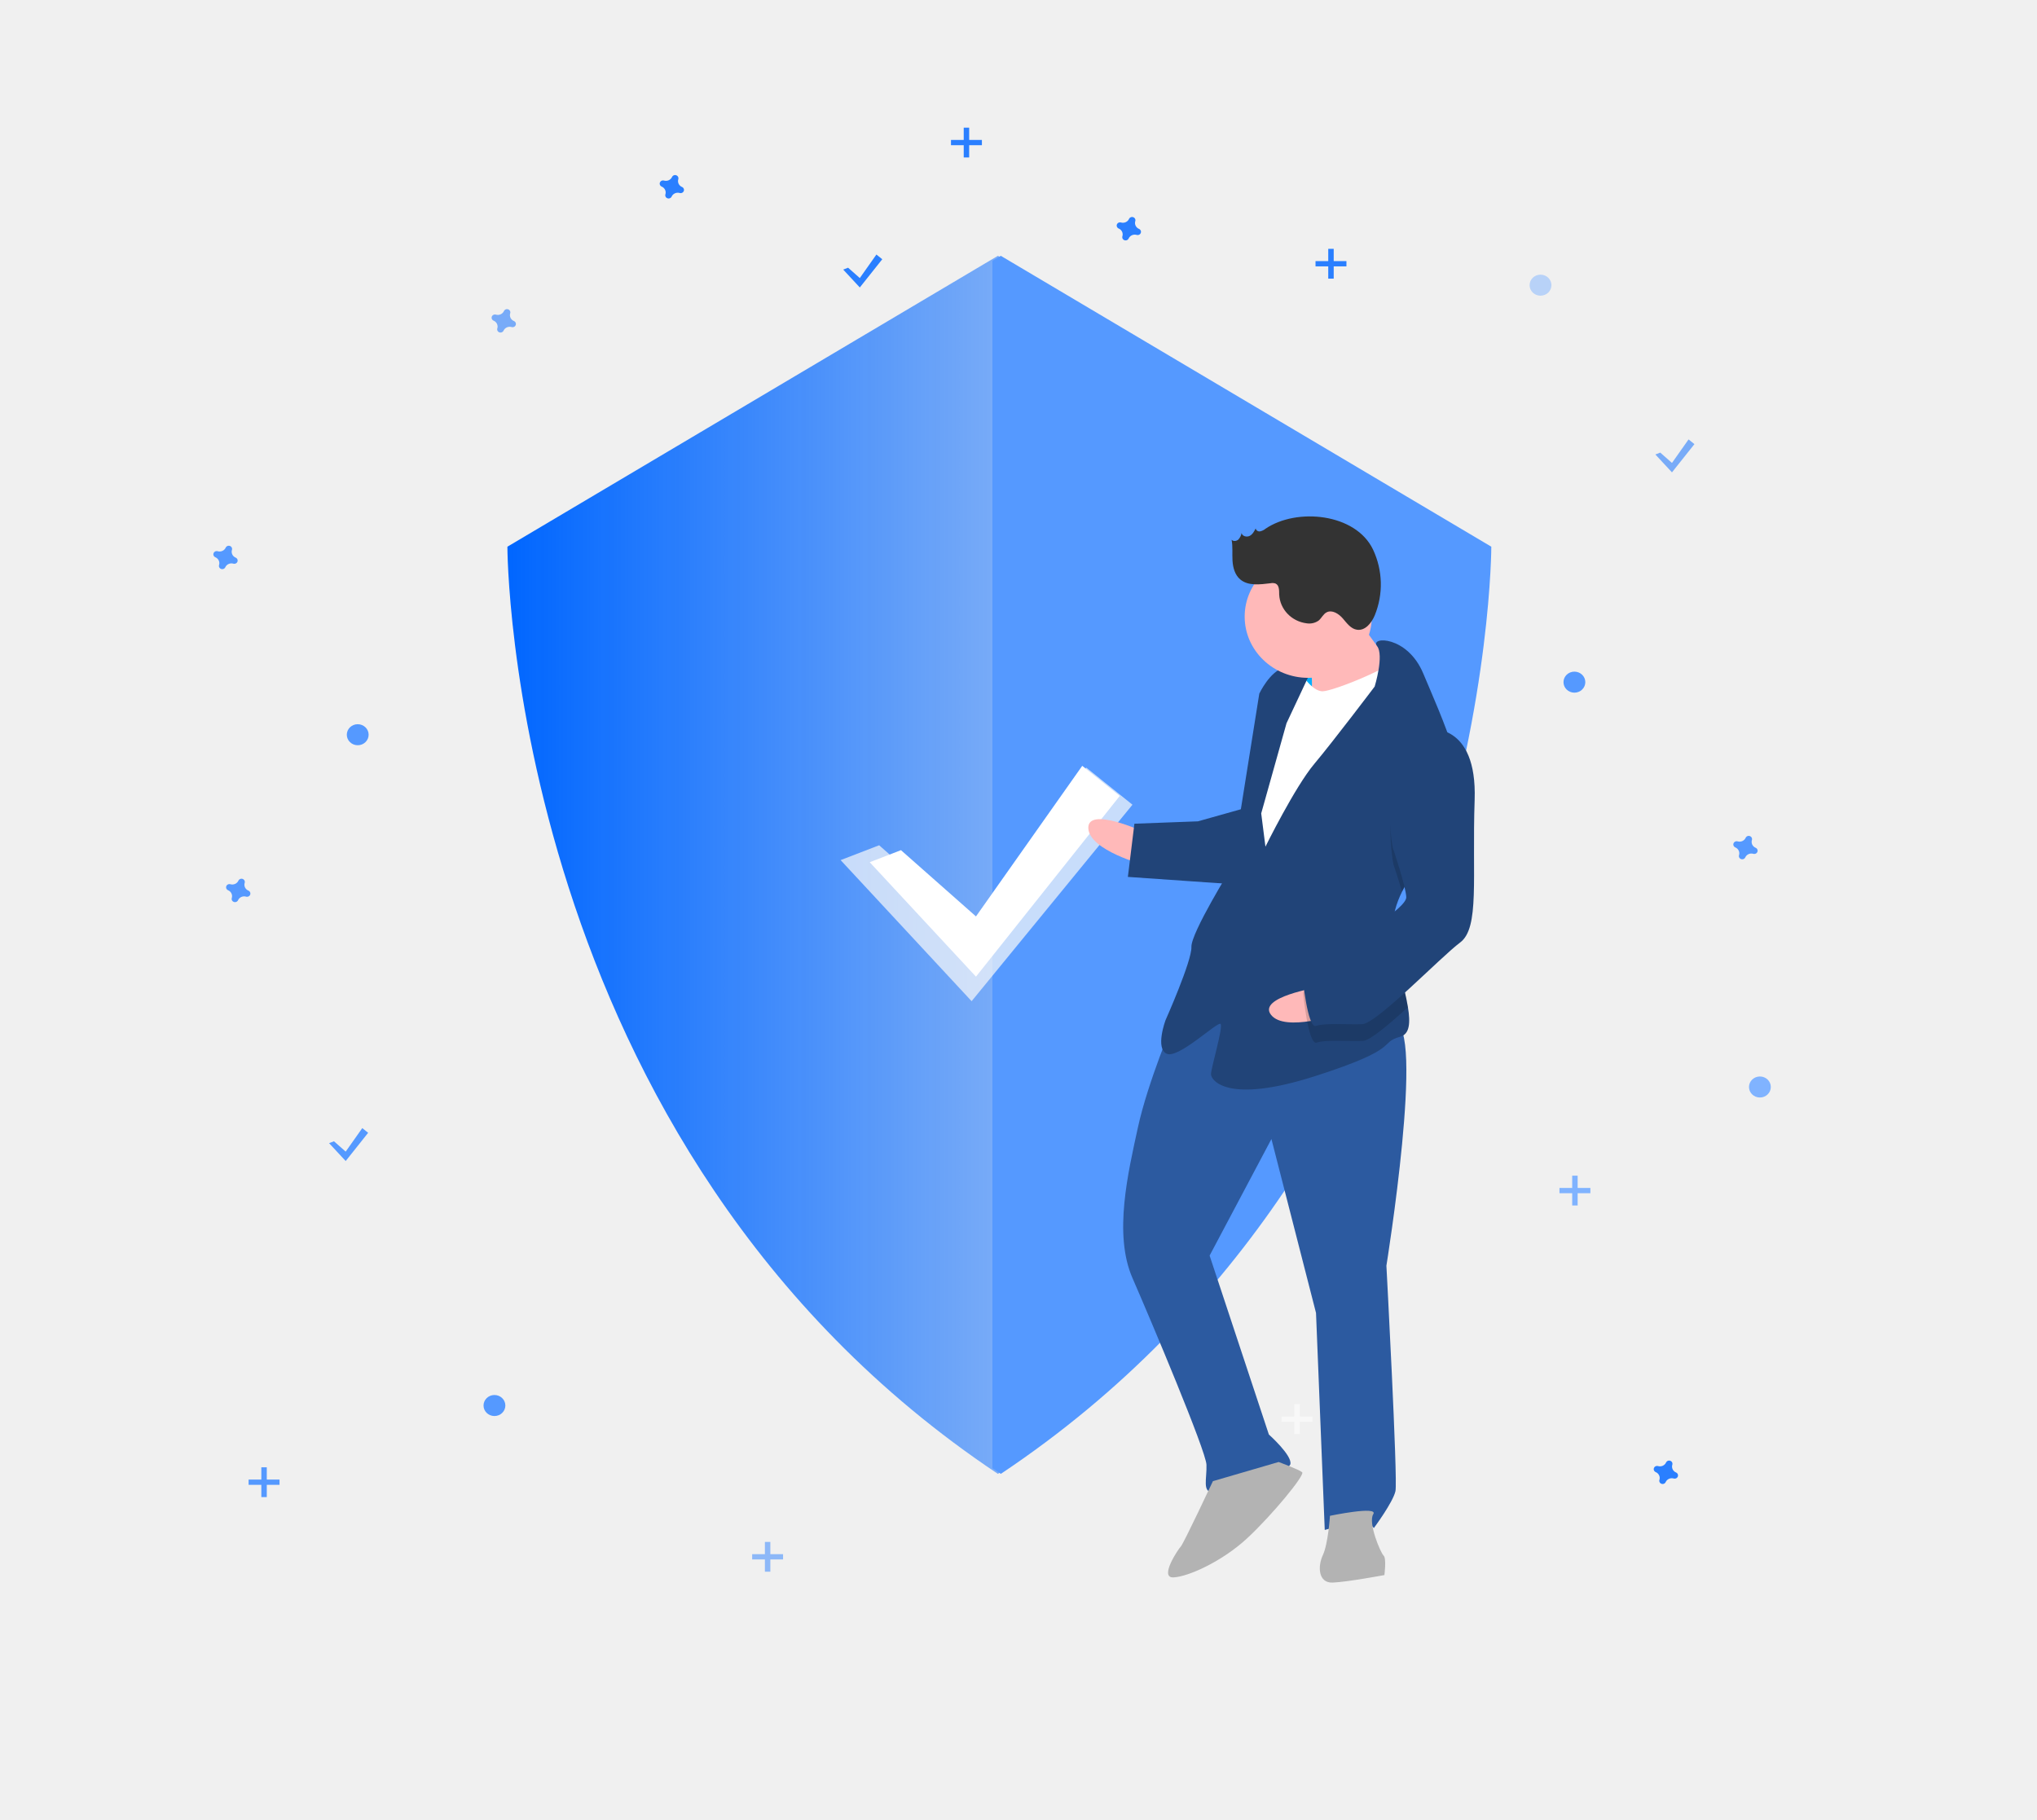
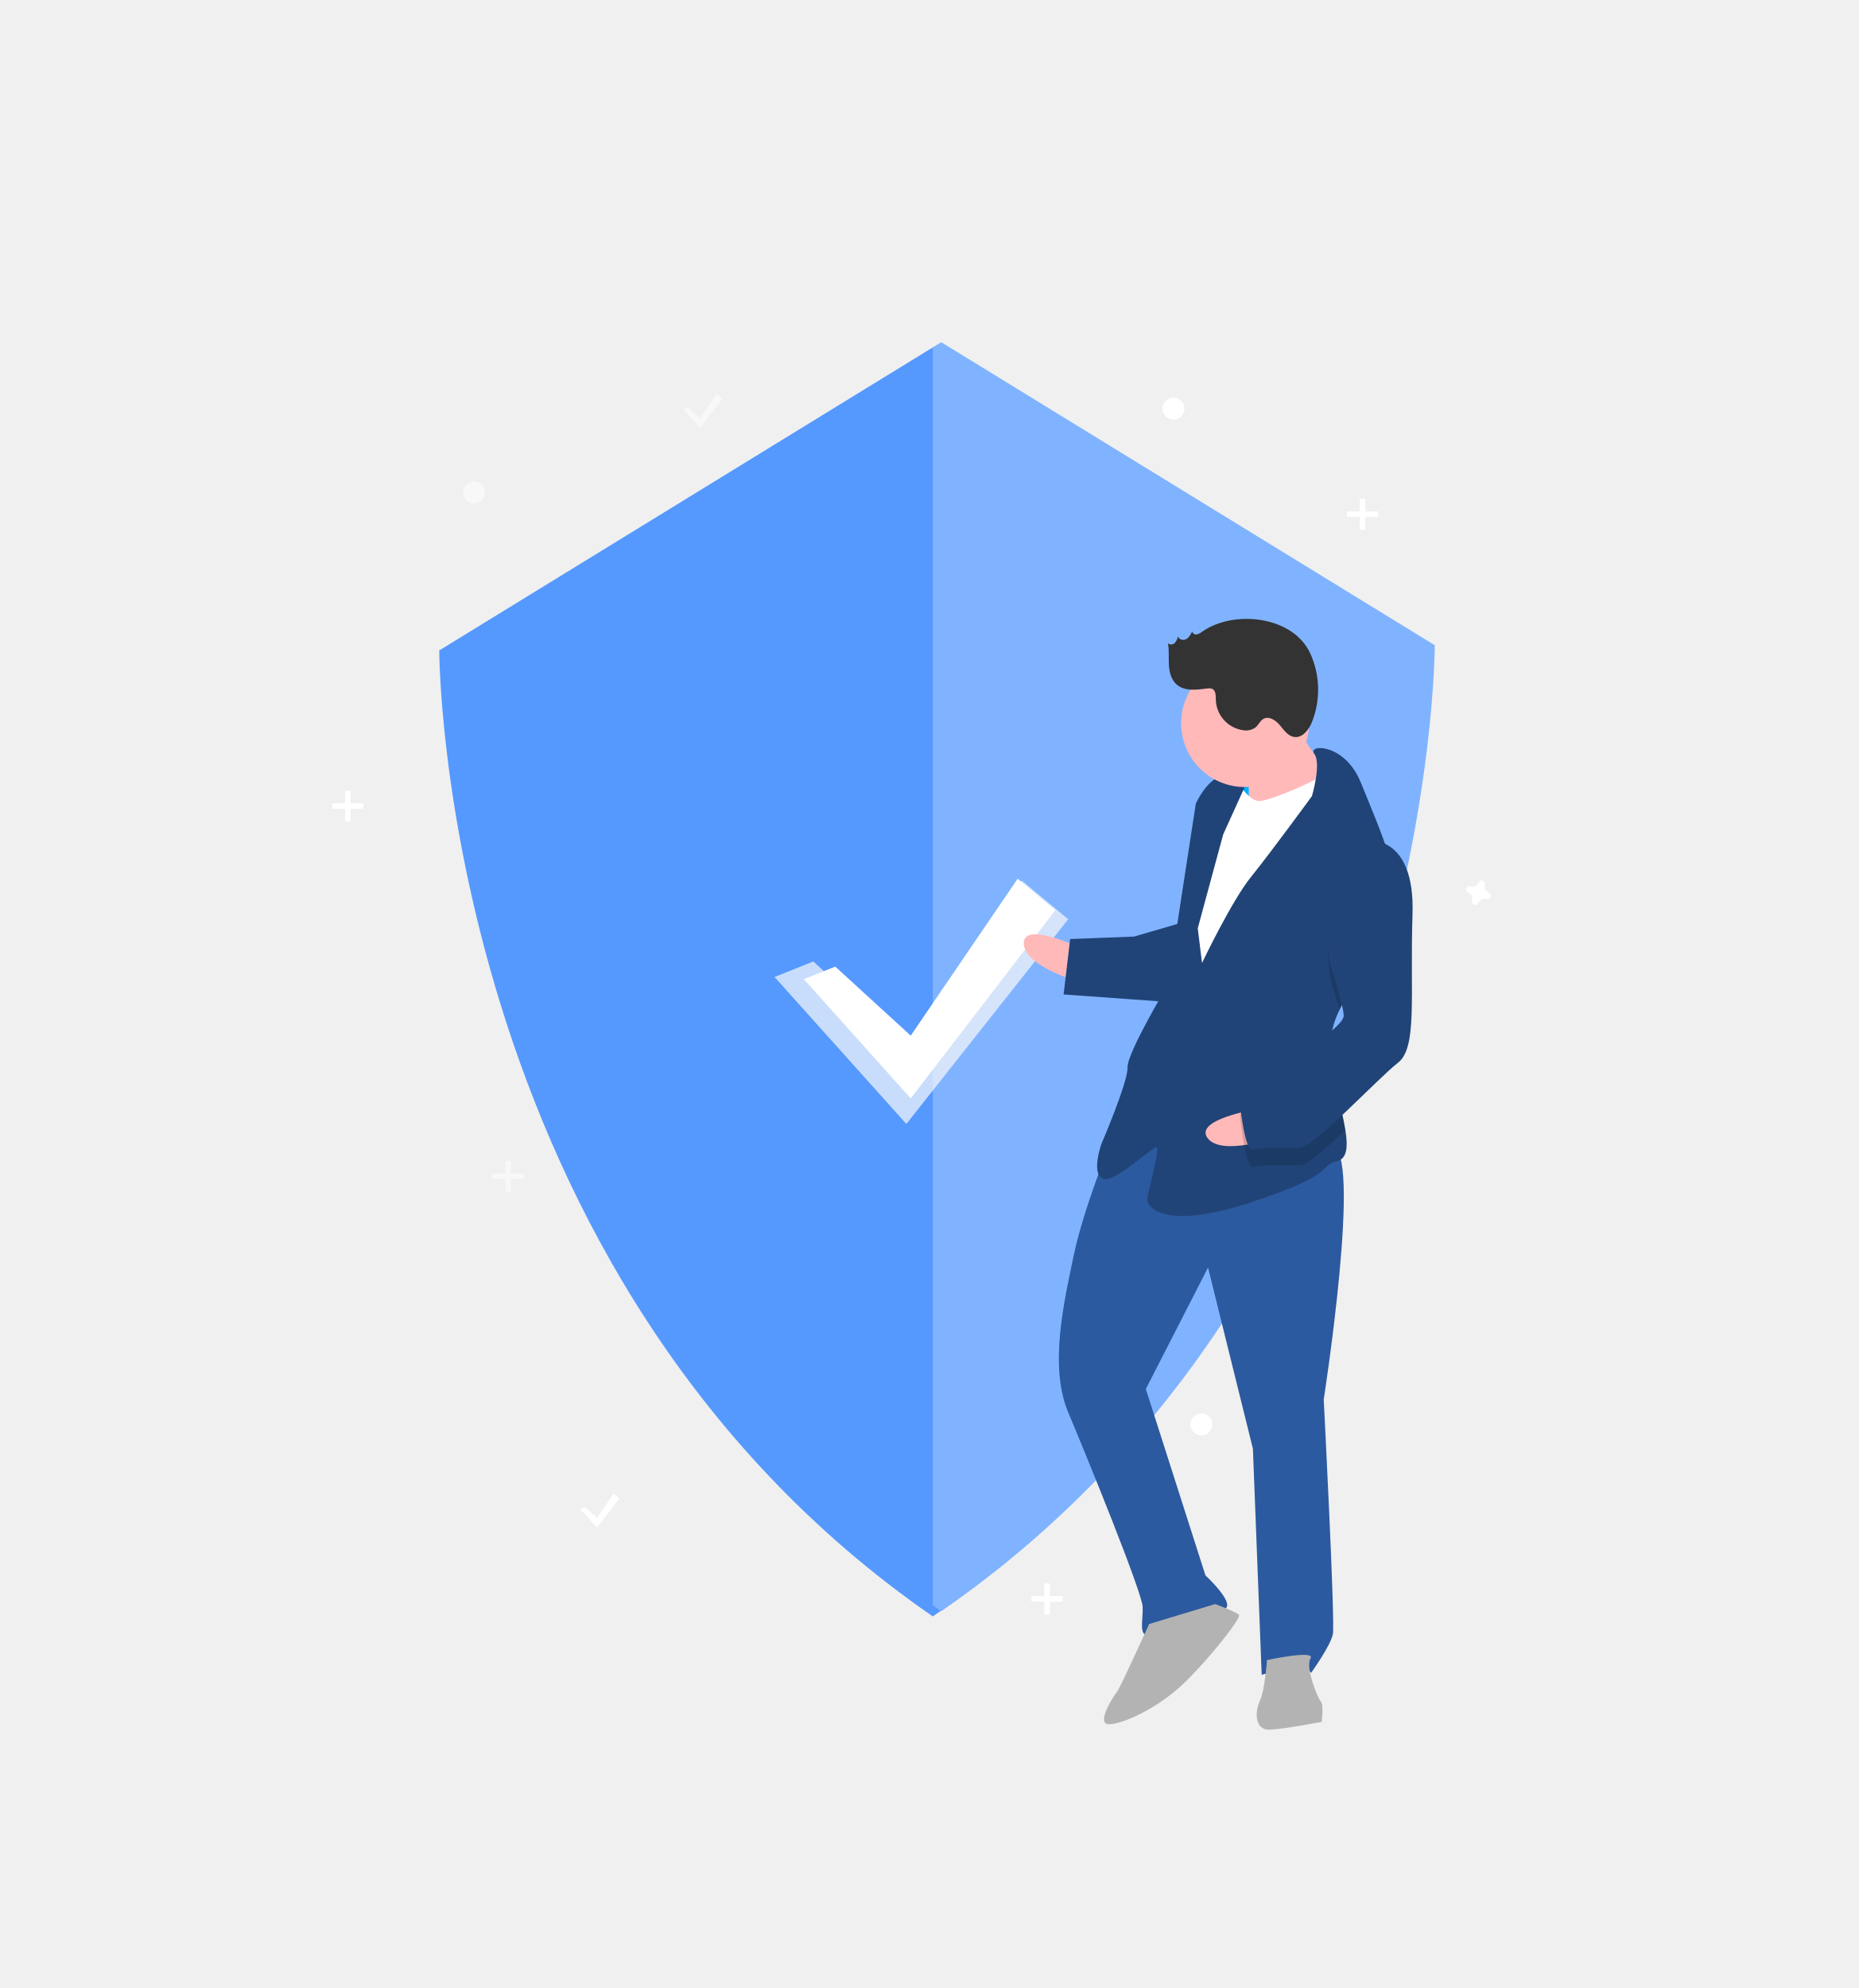
- <svg xmlns="http://www.w3.org/2000/svg" xmlns:xlink="http://www.w3.org/1999/xlink" width="859.399" height="767.784">
+ <svg xmlns="http://www.w3.org/2000/svg" xmlns:xlink="http://www.w3.org/1999/xlink" width="618.898" height="661.865">
  <defs>
-     <linearGradient id="A" x1="214.068" y1="364.927" x2="627.941" y2="364.927" gradientUnits="userSpaceOnUse">
-       <stop offset="0" stop-color="#06f" />
-       <stop offset="1" stop-color="#06f" stop-opacity="0" />
-     </linearGradient>
-     <path id="B" d="M216.824 135.464a2.819 2.717 0 0 1-1.571-3.284 1.355 1.306 0 0 0 .061-.301h0a1.414 1.363 0 0 0-2.54-.903h0a1.355 1.306 0 0 0-.156.268 2.819 2.717 0 0 1-3.407 1.514 1.355 1.306 0 0 0-.313-.059h0a1.414 1.363 0 0 0-.937 2.448h0a1.355 1.306 0 0 0 .278.151 2.819 2.717 0 0 1 1.571 3.284 1.355 1.306 0 0 0-.061.301h0a1.414 1.363 0 0 0 2.54.903h0a1.355 1.306 0 0 0 .156-.268 2.819 2.717 0 0 1 3.407-1.514 1.355 1.306 0 0 0 .313.059h0a1.414 1.363 0 0 0 .937-2.448h0a1.355 1.306 0 0 0-.278-.151z" />
-     <path id="C" d="M362.749 121.297l-7.004-7.544 2.06-.794 4.944 4.368 7.004-9.927 2.472 1.986z" />
+     <path id="A" d="M216.824 135.464a2.819 2.717 0 0 1-1.571-3.284 1.355 1.306 0 0 0 .061-.301h0a1.414 1.363 0 0 0-2.54-.903h0a1.355 1.306 0 0 0-.156.268 2.819 2.717 0 0 1-3.407 1.514 1.355 1.306 0 0 0-.313-.059h0a1.414 1.363 0 0 0-.937 2.448h0a1.355 1.306 0 0 0 .278.151 2.819 2.717 0 0 1 1.571 3.284 1.355 1.306 0 0 0-.061.301h0a1.414 1.363 0 0 0 2.54.903h0a1.355 1.306 0 0 0 .156-.268 2.819 2.717 0 0 1 3.407-1.514 1.355 1.306 0 0 0 .313.059h0a1.414 1.363 0 0 0 .937-2.448h0a1.355 1.306 0 0 0-.278-.151z" />
+     <path id="B" d="M362.749 121.297l-7.004-7.544 2.06-.794 4.944 4.368 7.004-9.927 2.472 1.986z" />
  </defs>
-   <path d="M421.004 107.947L214.068 230.684s0 253.145 206.937 391.224c206.937-138.079 206.937-391.224 206.937-391.224z" fill="url(#A)" />
-   <path d="M422.24 107.947l-3.537 2.098v509.468l3.537 2.394c206.937-138.079 206.937-391.224 206.937-391.224z" fill="#59f" />
-   <path fill="#f9f9f9" d="M477.783 339.553l-67.866 82.906-55.266-59.532 16.255-6.267 39.011 34.466 48.36-67.239z" opacity=".7" />
-   <path fill="#fff" d="M472.412 335.856l-60.653 76.25-44.831-48.292 13.186-5.083 31.645 27.958 44.831-63.542z" />
-   <use xlink:href="#B" fill="#06f" opacity=".5" />
-   <g fill="#59f">
-     <use xlink:href="#B" x="-112.022" y="240.341" />
-     <ellipse cx="664.232" cy="287.836" rx="4.604" ry="4.437" />
-     <ellipse cx="208.604" cy="593.065" rx="4.604" ry="4.437" />
+   <path d="M310.584 115.655L146.25 216.55s0 208.096 164.335 321.603C474.919 424.646 474.919 216.55 474.919 216.55z" fill="#59f" />
+   <path d="M313.392 113.93l-2.809 1.725v418.804l2.809 1.968c164.335-113.507 164.335-321.603 164.335-321.603z" fill="#80b3ff" />
+   <path fill="#f9f9f9" d="M355.673 306.045l-53.894 68.152-43.888-48.938 12.909-5.152 30.98 28.333 38.404-55.273z" opacity=".7" />
+   <g fill="#fff">
+     <path d="M351.408 303.006l-48.166 62.681-35.602-39.698 10.471-4.178 25.13 22.983 35.602-52.234z" />
+     <ellipse cx="400.019" cy="474.218" rx="3.656" ry="3.647" />
+     <g transform="matrix(.794128 0 0 .822043 416.7279 103.8477)">
+       <use xlink:href="#A" x="-117.393" y="99.834" />
+       <ellipse cx="-32.776" cy="39.154" rx="4.604" ry="4.437" />
+     </g>
+     <path d="M347.704 527.162h1.828v10.335h-1.828z" />
+     <path d="M353.797 531.417v1.824h-10.359v-1.824zm98.957-365.412h1.828v10.335h-1.828z" />
+     <path d="M458.847 170.261v1.824h-10.359v-1.824z" />
+     <path opacity=".5" d="M240.615 132.72l-7.525 9.793-5.562-6.201 1.636-.653 3.926 3.591 5.562-8.16z" />
  </g>
-   <ellipse cx="742.494" cy="458.662" fill="#80b3ff" rx="4.604" ry="4.437" />
-   <use xlink:href="#B" x="523.872" y="222.264" fill="#59f" />
-   <use xlink:href="#B" x="490.291" y="485.858" fill="#2a7fff" />
-   <g fill="#59f">
-     <use xlink:href="#B" x="-117.393" y="99.834" />
-     <ellipse cx="150.922" cy="310.021" rx="4.604" ry="4.437" />
+   <path fill="#00b0ff" d="M406.884 255.101l13.542-.524.675 17.371-13.542.524z" />
+   <path d="M359.336 315.416s-18.754-8.94-18.454-1.219 18.904 12.8 18.904 12.8z" fill="#ffb9b9" />
+   <path d="M369.625 380.742s-8.848 21.606-12.117 37.197-8.248 37.047-1.844 52.264 24.612 59.939 24.799 64.765-1.56 9.726 2.31 9.576 24.925-6.764 25.78-9.696-7.184-10.354-7.184-10.354l-19.85-62.057 20.71-40.429 14.938 60.314 2.926 75.276s14.359-4.422 16.444-.636c0 0 6.433-8.948 7.251-12.845s-3.038-78.171-3.038-78.171 13.181-84.598 2.54-84.187-52.318-25.039-73.667-1.016z" fill="#2c5aa0" />
+   <path d="M382.623 540.684s-9.815 21.644-10.745 22.646-7.326 10.915-2.49 10.728 16.257-5.462 24.662-13.519 19.489-22.018 18.483-22.946-7.889-3.561-7.889-3.561zm39.218 12.014s-.592 9.689-2.377 13.624-1.56 9.726 3.277 9.538 17.337-2.603 17.337-2.603.743-5.828-.263-6.756-5.287-11.394-3.465-14.364-14.51.561-14.51.561z" fill="#b3b3b3" />
+   <path d="M428.996 238.298s10.311 16.032 14.33 19.743-7.289 11.88-7.289 11.88l-20.238 2.716s.255-18.374-.788-20.267 13.985-14.073 13.985-14.073z" fill="#ffb9b9" />
+   <path d="M411.405 259.276s4.169 7.571 8.039 7.421 23.883-8.656 24.738-11.589 6.629 21.007 6.629 21.007l-48.972 85.983-11.945-8.237 5.788-50.483 4.754-27.247z" fill="#fff" />
+   <path d="M445.987 336.227c-1.954 4.077-3.173 8.329-3.004 12.681a11.51 11.51 0 0 0 .032.579c.464 8.932 3.762 19.262 4.945 26.775.858 5.389.614 9.323-2.547 10.247-7.663 2.229 1.117 3.822-28.532 13.669s-34.823 1.347-34.899-.583 4.199-16.594 3.194-17.521-14.06 12.142-18.004 10.362-.45-11.581-.45-11.581 8.885-20.641 8.698-25.466 13.46-27.584 13.46-27.584l9.282-60.284s3.569-7.87 8.369-9.023 8.781 1.593 8.781 1.593l-8.031 17.708-8.473 31.257 1.418 11.544s9.853-20.678 16.324-28.661 20.269-26.881 20.269-26.881 3.221-10.844.789-14.084c-2.432-3.25 10.143-3.736 15.505 9.587 2.841 7.061 7.455 17.593 10.346 27.397 2.575 8.687 3.792 16.807 1.24 21.448-3.9 7.091-13.71 16.41-18.71 26.82z" fill="#214478" />
+   <path d="M464.699 309.407c-3.9 7.091-13.71 16.41-18.71 26.82-1.306-4.695-2.9-9.553-2.9-9.553s-6.112-32.626 11.967-41.058a12.099 12.072 0 0 1 8.403 2.343c2.575 8.687 3.792 16.807 1.24 21.448z" opacity=".15" />
+   <path d="M392.929 307.351l-15.327 4.459-21.281.824-2.189 18.449 34.973 2.513s8.735-24.501 3.824-26.245z" fill="#214478" />
+   <path d="M417.922 369.382s-20.504 3.394-15.825 9.55 22.845-.316 22.845-.316z" fill="#ffb9b9" />
+   <path d="M443.016 349.487c.464 8.932 3.762 19.262 4.945 26.775-6.532 6.168-12.743 11.608-15.084 11.698-4.836.187-12.612-.478-15.477.598s-4.545-17.222-4.545-17.222 1.71-5.865 9.336-9.06c5.148-2.161 15.015-8.023 20.825-12.791z" opacity=".154" />
+   <path d="M454.83 279.826s16.369-2.566 15.485 24.531 1.726 44.394-4.858 49.481-27.969 28.145-32.806 28.333-12.612-.478-15.477.598-4.545-17.222-4.545-17.222 1.71-5.865 9.336-9.06 25.592-14.521 25.442-18.382-4.545-17.222-4.545-17.222-6.112-32.626 11.967-41.058z" fill="#214478" />
+   <ellipse cx="414.561" cy="240.79" fill="#ffb9b9" rx="21.297" ry="21.248" />
+   <path d="M400.222 210.335a4.112 4.103 0 0 1-1.791.897 1.278 1.275 0 0 1-1.481-1.023c-.488 1.008-1.037 2.083-2.032 2.6s-2.533.084-2.676-1.027a4.696 4.685 0 0 1-1.081 2.276c-.617.587-1.737.736-2.275.076.436 2.376.167 4.818.303 7.229s.781 4.967 2.607 6.553c2.663 2.312 6.667 1.741 10.169 1.304a3.087 3.079 0 0 1 1.594.087c1.311.557 1.252 2.379 1.27 3.801a10.586 10.561 0 0 0 9.269 10.029 5.306 5.294 0 0 0 3.944-.96c.994-.841 1.502-2.211 2.642-2.843 1.853-1.028 4.102.471 5.456 2.098s2.691 3.628 4.79 3.927c2.776.394 4.891-2.429 5.929-5.028a29.383 29.315 0 0 0-.584-22.778c-5.798-12.608-25.603-14.603-36.053-7.214z" fill="#333" />
+   <g fill="#fff">
+     <use xlink:href="#B" x="-216.907" y="368.606" transform="matrix(.794128 0 0 .822043 82.95731 105.8983)" />
+     <g opacity=".5">
+       <path d="M168.278 386.49h1.828v10.335h-1.828z" />
+       <path d="M174.371 390.746v1.824h-10.359v-1.824z" />
+     </g>
+     <ellipse cx="157.845" cy="163.91" opacity=".5" rx="3.656" ry="3.647" />
+     <path d="M114.881 263.187h1.828v10.335h-1.828z" />
+     <path d="M120.973 267.442v1.824h-10.359v-1.824z" />
  </g>
-   <g fill="#2a7fff">
-     <path d="M560.381 105h2.302v12.572h-2.302z" />
-     <path d="M568.054 110.177v2.219H555.01v-2.219z" />
-   </g>
-   <g opacity=".5" fill="#fff">
-     <path d="M546.071 592.514h2.302v12.572h-2.302z" />
-     <path d="M553.744 597.691v2.219H540.7v-2.219z" />
-   </g>
-   <g fill="#59f">
-     <path d="M110.257 619.136h2.302v12.572h-2.302z" />
-     <path d="M117.929 624.313v2.219h-13.044v-2.219z" />
-   </g>
-   <g fill="#80b3ff">
-     <path d="M663.3 496.084h2.302v12.572H663.3z" />
-     <path d="M670.972 501.261v2.219h-13.044v-2.219z" />
-   </g>
-   <path fill="#06f" opacity=".5" d="M714.872 187.399l-9.476 11.913-7.004-7.544 2.06-.794 4.944 4.368 7.004-9.927z" />
-   <path fill="#00b0ff" d="M542.269 277.581l17.053-.637.85 21.132-17.053.637z" />
-   <path d="M482.395 350.953s-23.616-10.875-23.238-1.483 23.805 15.571 23.805 15.571z" fill="#ffb9b9" />
-   <path d="M495.351 430.421s-11.142 26.283-15.258 45.25-10.386 45.067-2.322 63.578 30.992 72.915 31.228 78.785-1.964 11.831 2.909 11.649 31.387-8.228 32.463-11.795-9.046-12.595-9.046-12.595l-24.996-75.491 26.079-49.181 18.811 73.371 3.684 91.572s18.082-5.379 20.707-.774c0 0 8.101-10.885 9.131-15.626s-3.826-95.094-3.826-95.094 16.598-102.912 3.199-102.412-65.881-30.459-92.764-1.236z" fill="#2c5aa0" />
-   <path d="M511.719 624.987s-12.36 26.329-13.531 27.548-9.225 13.278-3.135 13.051 20.471-6.644 31.056-16.446 24.541-26.784 23.275-27.913-9.934-4.332-9.934-4.332zm49.385 14.615s-.746 11.786-2.993 16.573-1.964 11.831 4.127 11.603 21.831-3.167 21.831-3.167.935-7.09-.331-8.218-6.657-13.86-4.363-17.473-18.271.683-18.271.683z" fill="#b3b3b3" />
-   <path d="M570.114 257.14s12.984 19.503 18.045 24.017-9.178 14.452-9.178 14.452l-25.485 3.304s.321-22.352-.992-24.654 17.61-17.119 17.61-17.119z" fill="#ffb9b9" />
-   <path d="M547.963 282.659s5.25 9.21 10.123 9.028 30.074-10.53 31.151-14.098 8.348 25.555 8.348 25.555l-61.667 104.597-15.042-10.02 7.288-61.412 5.986-33.145z" fill="#fff" />
-   <path d="M591.51 376.269c-2.46 4.96-3.996 10.132-3.783 15.426.009.235.019.47.04.704.584 10.866 4.737 23.432 6.227 32.571 1.081 6.556.773 11.341-3.207 12.465-9.65 2.712 1.407 4.65-35.929 16.628s-43.851 1.639-43.946-.709 5.287-20.186 4.022-21.314-17.705 14.771-22.671 12.605-.567-14.088-.567-14.088 11.189-25.109 10.953-30.979 16.949-33.555 16.949-33.555l11.688-73.335s4.494-9.574 10.538-10.976 11.057 1.938 11.057 1.938l-10.113 21.542-10.669 38.023 1.785 14.043s12.407-25.155 20.556-34.866 25.523-32.7 25.523-32.7 4.056-13.191.994-17.133c-3.062-3.954 12.773-4.545 19.524 11.663 3.578 8.59 9.388 21.401 13.028 33.328 3.243 10.567 4.775 20.445 1.562 26.091-4.911 8.626-17.264 19.963-23.561 32.626z" fill="#214478" />
-   <path d="M615.072 343.643c-4.911 8.626-17.264 19.963-23.561 32.626-1.645-5.712-3.652-11.621-3.652-11.621s-7.696-39.689 15.069-49.946a15.236 14.685 0 0 1 10.582 2.85c3.243 10.567 4.775 20.445 1.562 26.091z" opacity=".15" />
-   <path d="M524.697 341.142l-19.3 5.424-26.798 1.002-2.757 22.443 44.04 3.057s11-29.805 4.815-31.926z" fill="#214478" />
-   <path d="M556.169 416.601s-25.82 4.129-19.927 11.618 28.767-.384 28.767-.384z" fill="#ffb9b9" />
-   <path d="M587.768 392.4c.584 10.866 4.737 23.432 6.227 32.571-8.225 7.503-16.047 14.121-18.995 14.231-6.09.228-15.882-.582-19.489.728s-5.723-20.95-5.723-20.95 2.153-7.135 11.756-11.021c6.482-2.629 18.907-9.76 26.224-15.56z" opacity=".154" />
-   <path d="M602.645 307.658s20.613-3.122 19.499 29.841 2.173 54.004-6.118 60.193-35.22 34.238-41.311 34.466-15.882-.582-19.489.728-5.723-20.95-5.723-20.95 2.153-7.135 11.756-11.021 32.227-17.665 32.038-22.361-5.723-20.95-5.723-20.95-7.696-39.689 15.069-49.946z" fill="#214478" />
-   <ellipse cx="551.937" cy="260.171" fill="#ffb9b9" rx="26.818" ry="25.848" />
-   <path d="M533.88 223.124a5.178 4.991 0 0 1-2.255 1.091 1.609 1.551 0 0 1-1.865-1.245c-.614 1.226-1.306 2.534-2.559 3.163s-3.19.102-3.37-1.249a5.913 5.699 0 0 1-1.361 2.769c-.777.714-2.187.895-2.865.092.549 2.89.21 5.861.382 8.794s.984 6.042 3.283 7.971c3.353 2.813 8.395 2.118 12.805 1.586a3.887 3.746 0 0 1 2.007.106c1.651.678 1.577 2.894 1.599 4.624a13.33 12.847 0 0 0 11.672 12.2 6.682 6.44 0 0 0 4.966-1.168c1.252-1.023 1.892-2.69 3.327-3.459 2.334-1.25 5.165.573 6.871 2.552s3.388 4.414 6.032 4.777c3.496.479 6.159-2.955 7.466-6.117a37 35.661 0 0 0-.735-27.709c-7.301-15.338-32.24-17.764-45.4-8.776z" fill="#333" />
-   <g fill="#2a7fff">
-     <use xlink:href="#B" x="70.916" y="-56.569" />
-     <use xlink:href="#C" />
-     <path d="M406.587 53.87h2.302v12.572h-2.302z" />
-     <path d="M414.259 59.047v2.219h-13.044v-2.219z" />
-     <use xlink:href="#B" x="263.719" y="-38.88" />
-   </g>
-   <use xlink:href="#C" x="-216.907" y="368.606" fill="#59f" />
-   <g opacity=".5" fill="#2a7fff">
-     <path d="M322.704 650.616h2.302v12.572h-2.302z" />
-     <path d="M330.377 655.793v2.219h-13.044v-2.219z" />
-   </g>
-   <ellipse cx="649.937" cy="120.33" fill="#80b3ff" opacity=".5" rx="4.604" ry="4.437" />
</svg>
